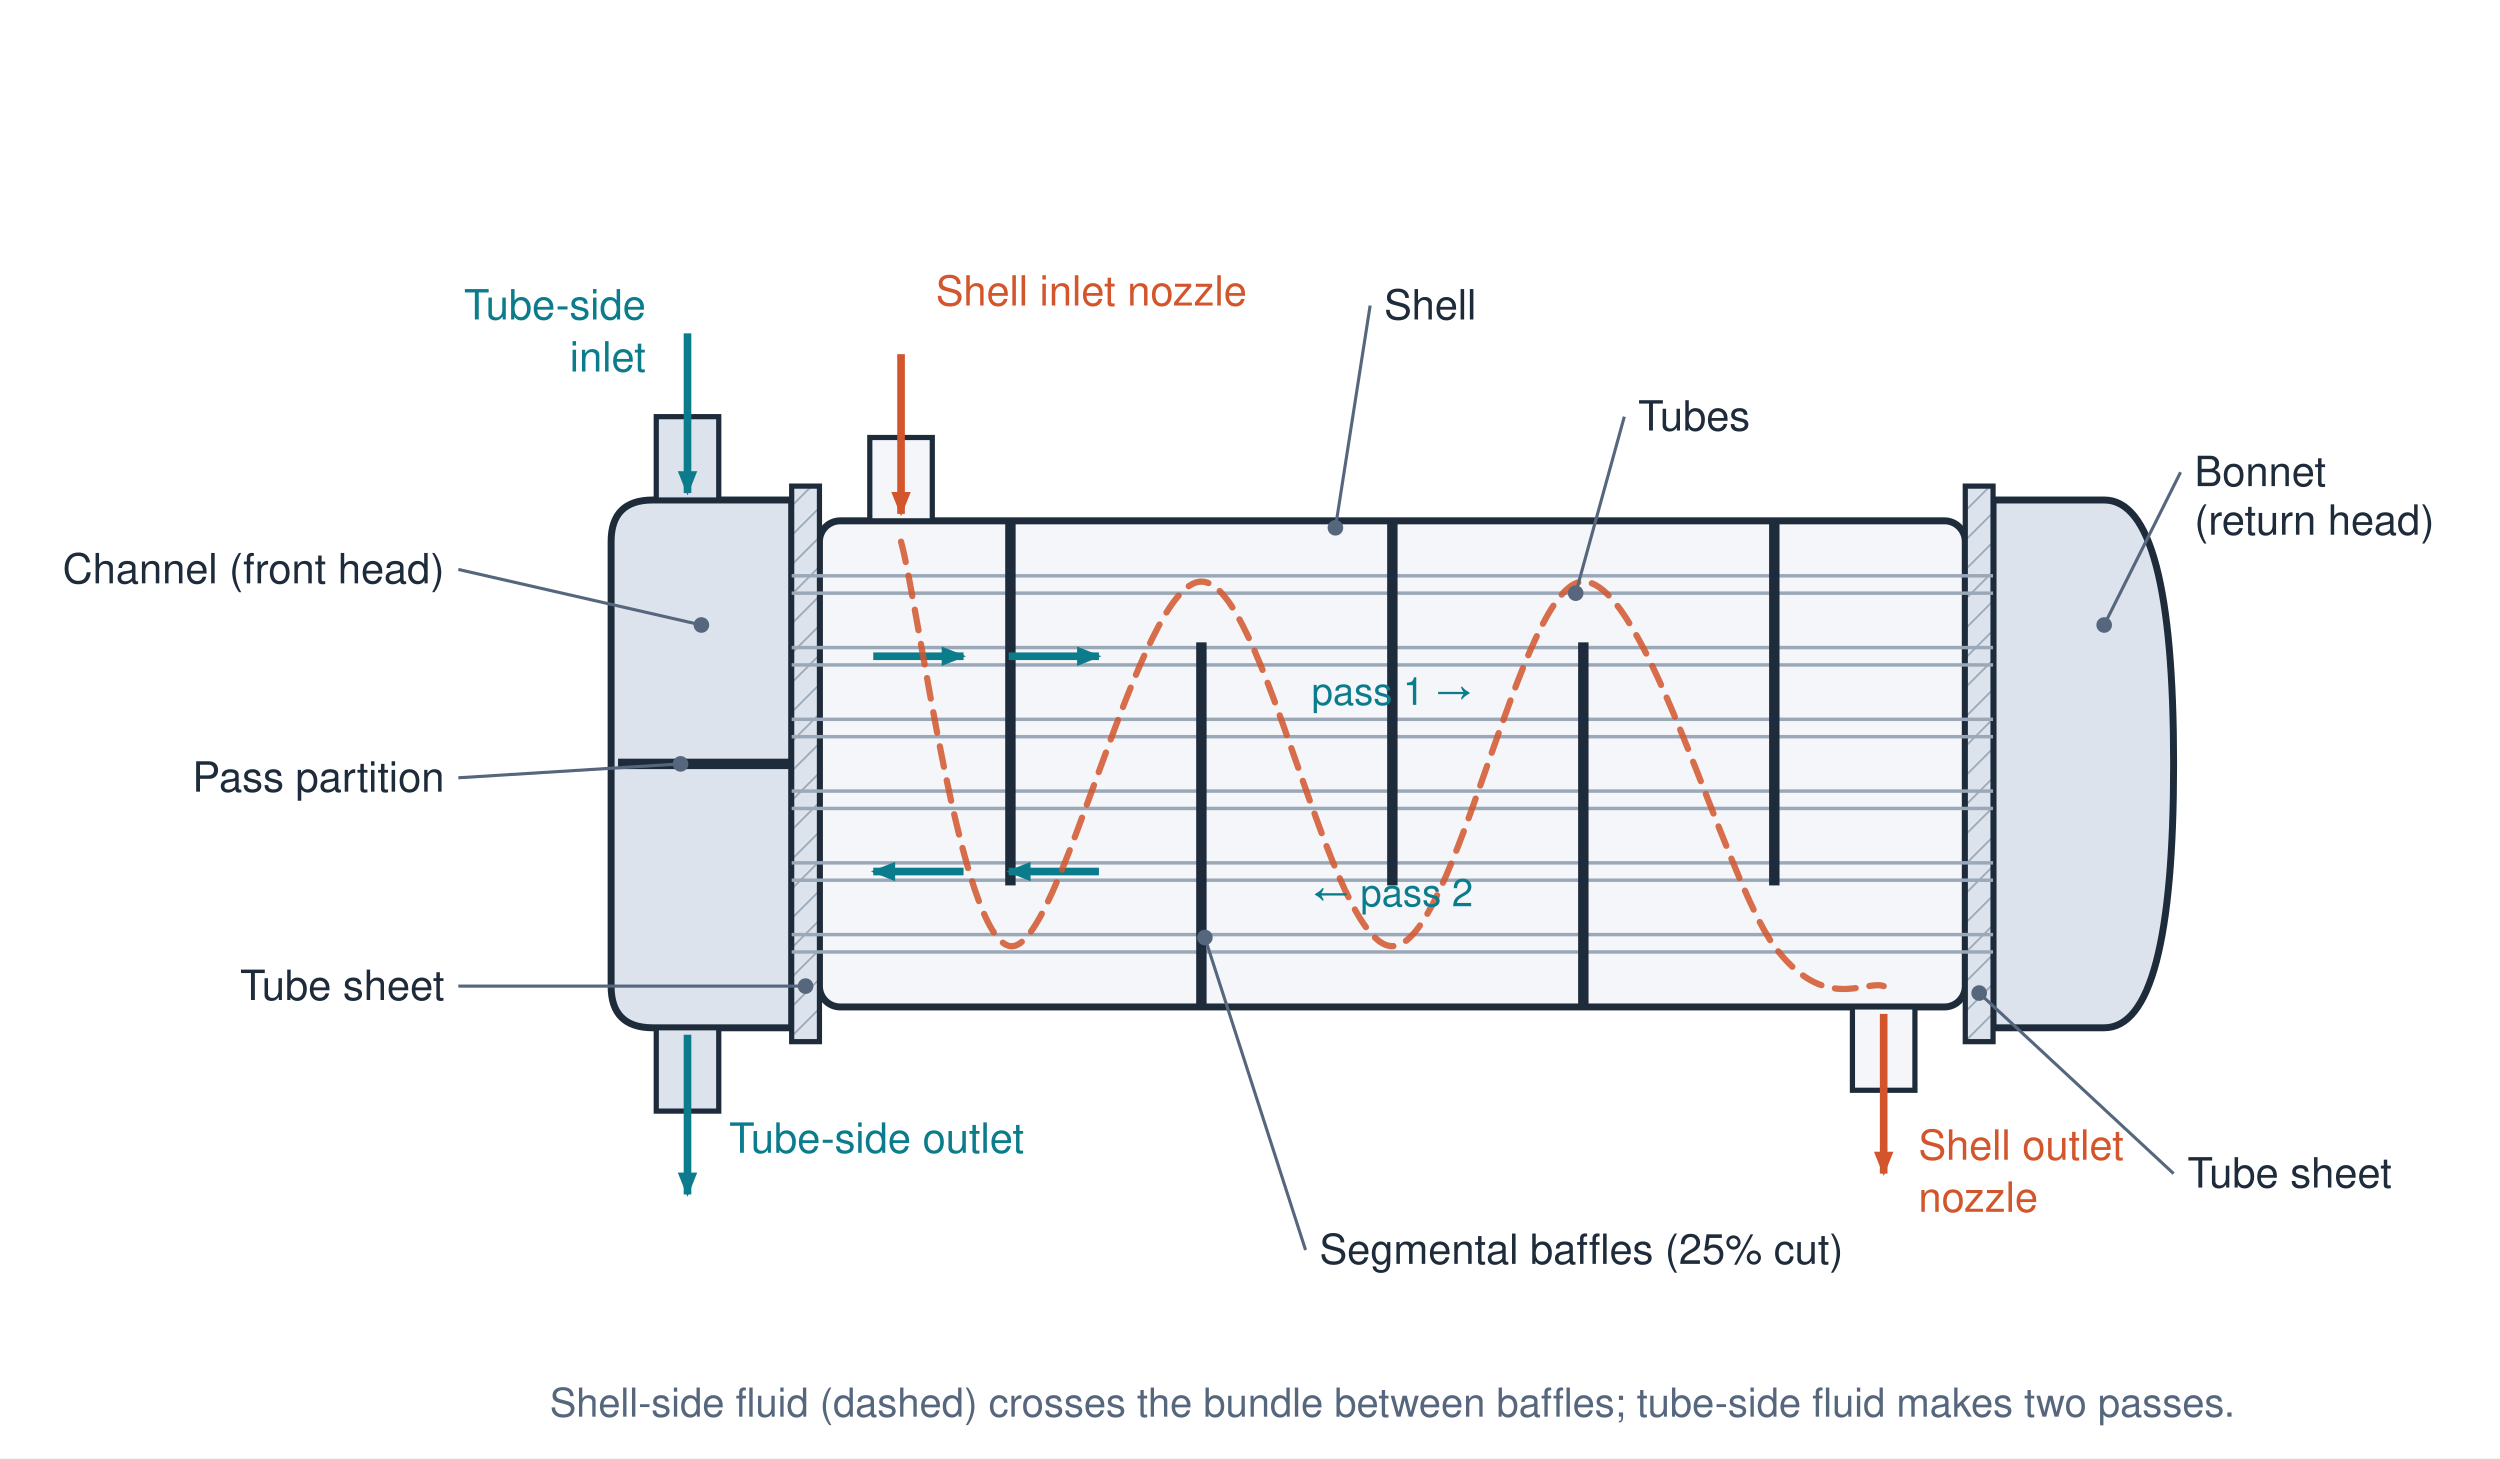
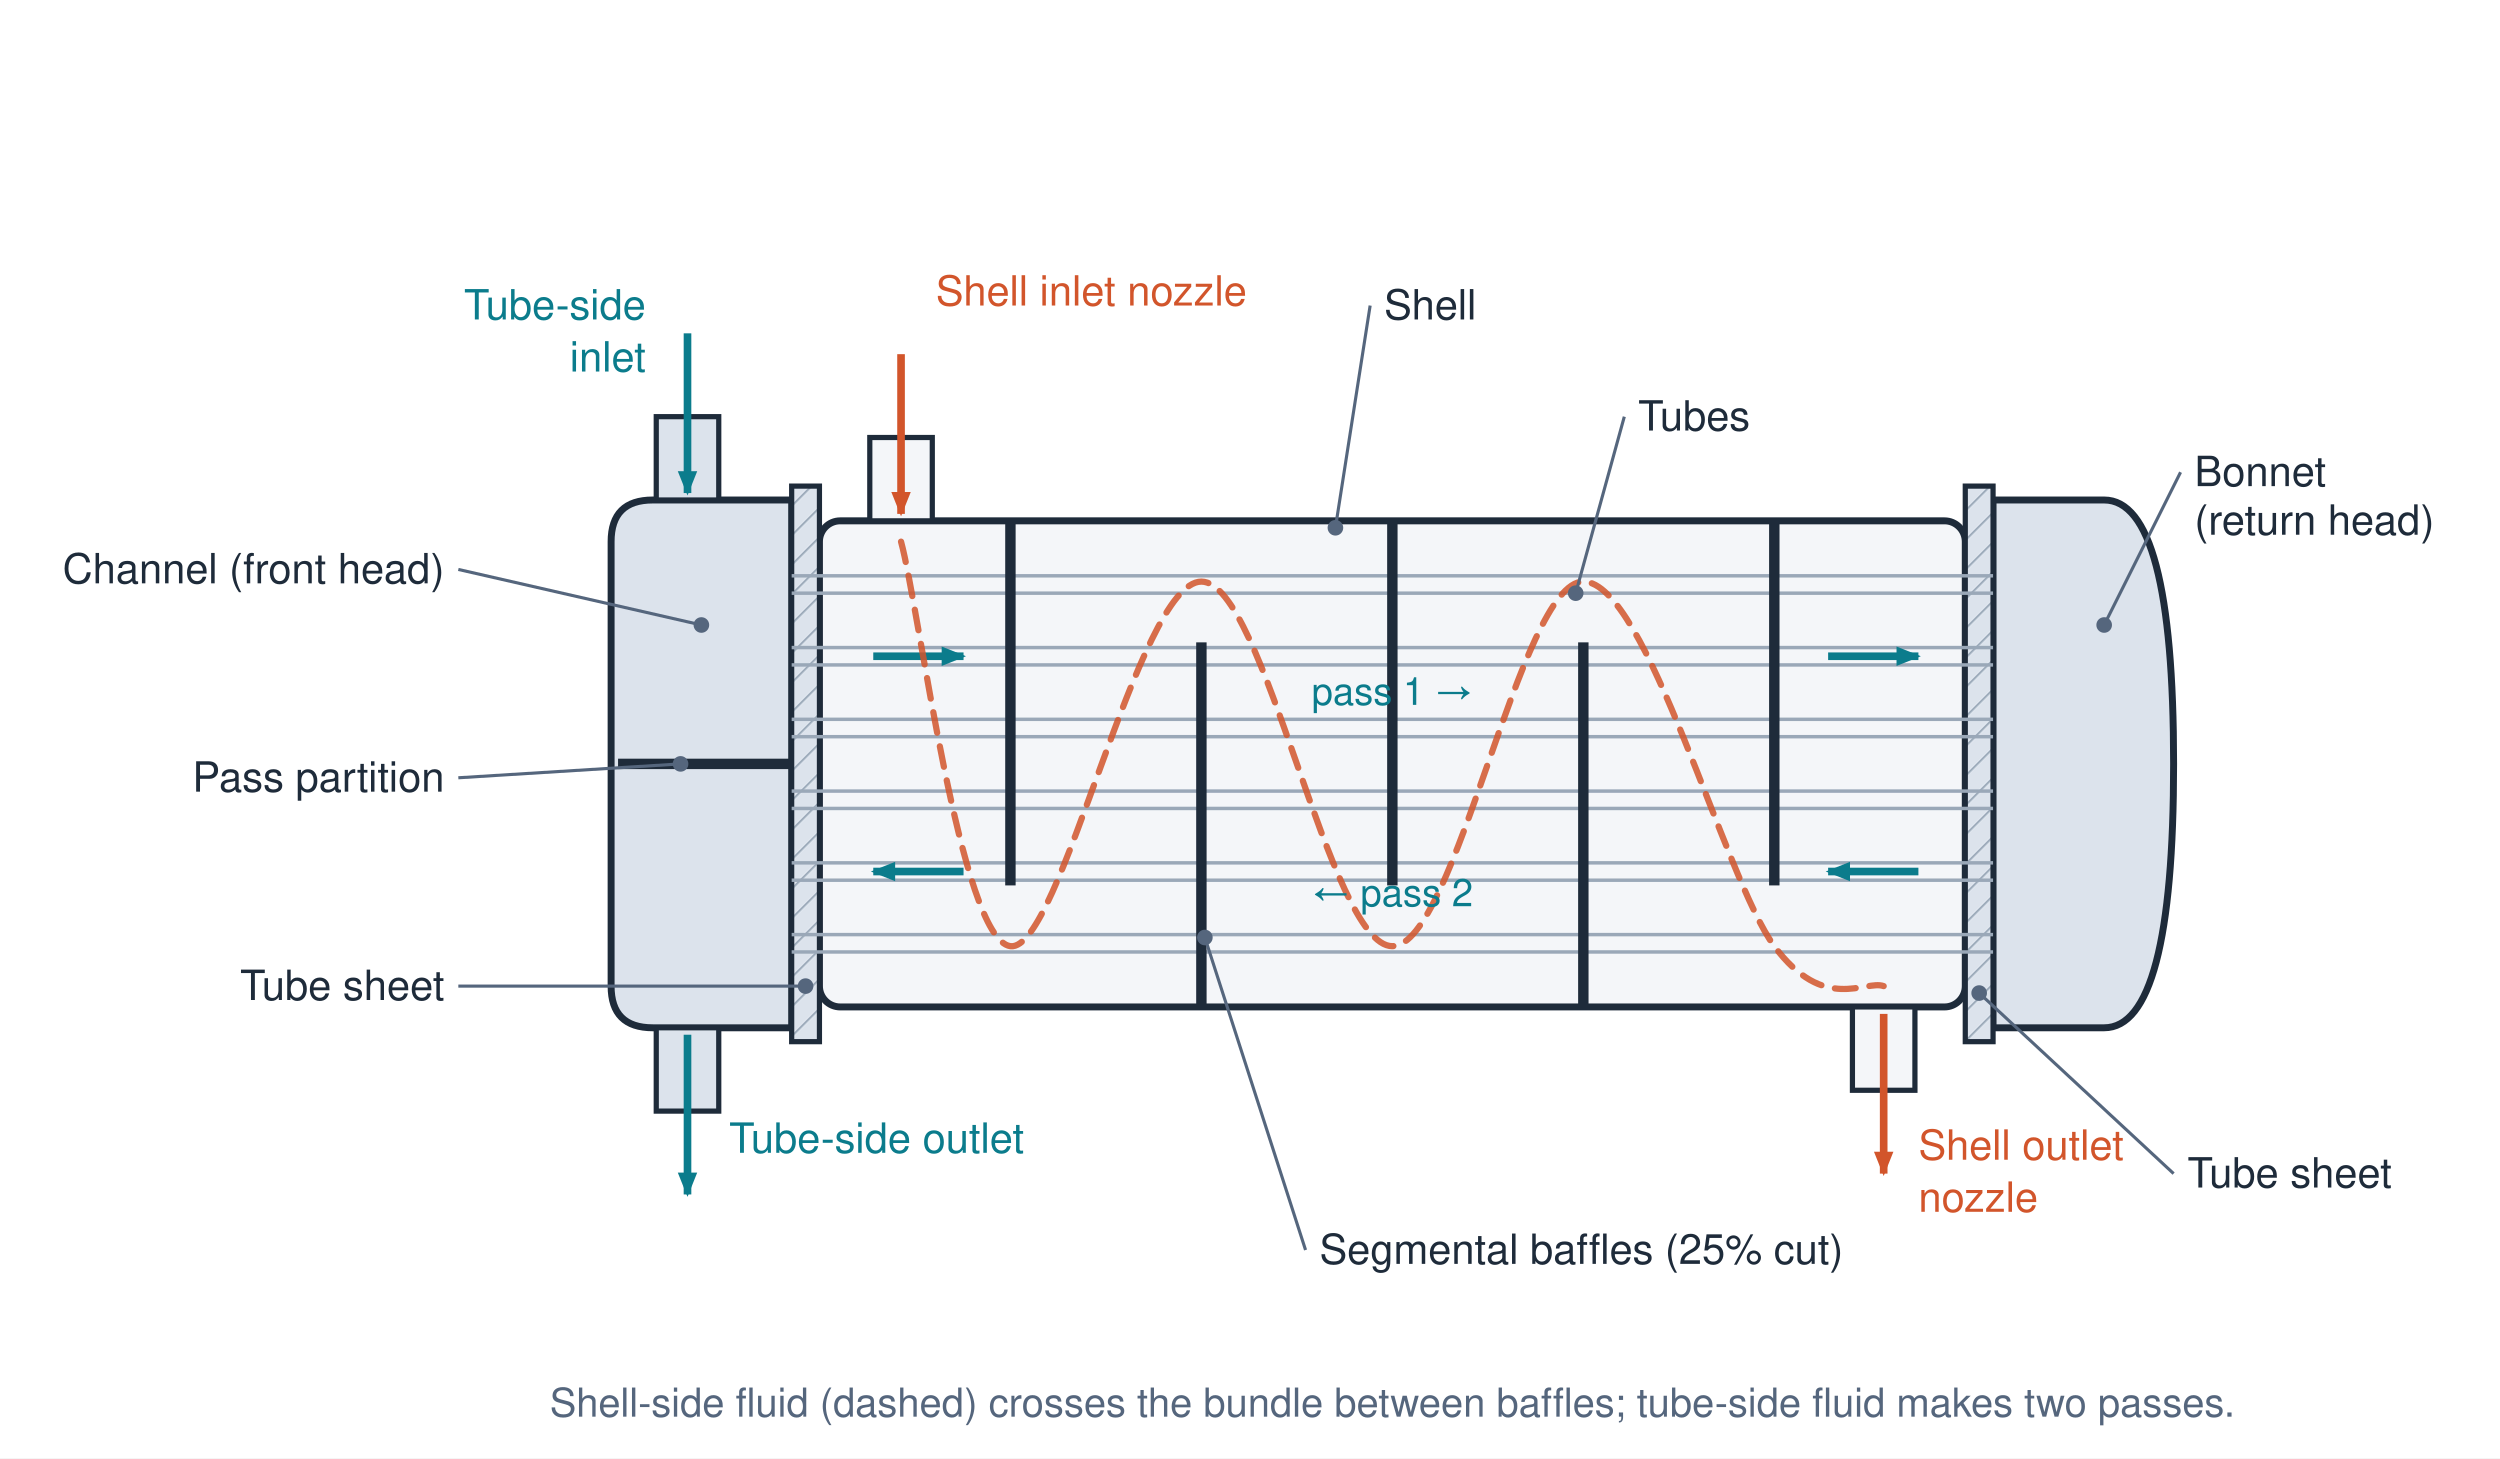
<svg xmlns="http://www.w3.org/2000/svg" viewBox="0 0 720 420" width="720" height="420" font-family="Helvetica, Arial, sans-serif">
  <defs>
    <marker id="ah-ink" viewBox="0 0 10 10" refX="9" refY="5" markerWidth="7" markerHeight="7" orient="auto" markerUnits="userSpaceOnUse">
      <path d="M0,1 L10,5 L0,9 Z" fill="#1E2B3A" />
    </marker>
    <marker id="as-ink" viewBox="0 0 10 10" refX="1" refY="5" markerWidth="7" markerHeight="7" orient="auto" markerUnits="userSpaceOnUse">
      <path d="M10,1 L0,5 L10,9 Z" fill="#1E2B3A" />
    </marker>
    <marker id="ah-hot" viewBox="0 0 10 10" refX="9" refY="5" markerWidth="7" markerHeight="7" orient="auto" markerUnits="userSpaceOnUse">
      <path d="M0,1 L10,5 L0,9 Z" fill="#D2552B" />
    </marker>
    <marker id="as-hot" viewBox="0 0 10 10" refX="1" refY="5" markerWidth="7" markerHeight="7" orient="auto" markerUnits="userSpaceOnUse">
      <path d="M10,1 L0,5 L10,9 Z" fill="#D2552B" />
    </marker>
    <marker id="ah-cold" viewBox="0 0 10 10" refX="9" refY="5" markerWidth="7" markerHeight="7" orient="auto" markerUnits="userSpaceOnUse">
      <path d="M0,1 L10,5 L0,9 Z" fill="#0B7C8C" />
    </marker>
    <marker id="as-cold" viewBox="0 0 10 10" refX="1" refY="5" markerWidth="7" markerHeight="7" orient="auto" markerUnits="userSpaceOnUse">
      <path d="M10,1 L0,5 L10,9 Z" fill="#0B7C8C" />
    </marker>
    <marker id="ah-grey" viewBox="0 0 10 10" refX="9" refY="5" markerWidth="7" markerHeight="7" orient="auto" markerUnits="userSpaceOnUse">
      <path d="M0,1 L10,5 L0,9 Z" fill="#9AA8B8" />
    </marker>
    <marker id="as-grey" viewBox="0 0 10 10" refX="1" refY="5" markerWidth="7" markerHeight="7" orient="auto" markerUnits="userSpaceOnUse">
      <path d="M10,1 L0,5 L10,9 Z" fill="#9AA8B8" />
    </marker>
    <marker id="ah-acc" viewBox="0 0 10 10" refX="9" refY="5" markerWidth="7" markerHeight="7" orient="auto" markerUnits="userSpaceOnUse">
      <path d="M0,1 L10,5 L0,9 Z" fill="#B7840A" />
    </marker>
    <marker id="as-acc" viewBox="0 0 10 10" refX="1" refY="5" markerWidth="7" markerHeight="7" orient="auto" markerUnits="userSpaceOnUse">
      <path d="M10,1 L0,5 L10,9 Z" fill="#B7840A" />
    </marker>
    <marker id="ah-sec" viewBox="0 0 10 10" refX="9" refY="5" markerWidth="7" markerHeight="7" orient="auto" markerUnits="userSpaceOnUse">
      <path d="M0,1 L10,5 L0,9 Z" fill="#55667D" />
    </marker>
    <marker id="as-sec" viewBox="0 0 10 10" refX="1" refY="5" markerWidth="7" markerHeight="7" orient="auto" markerUnits="userSpaceOnUse">
      <path d="M10,1 L0,5 L10,9 Z" fill="#55667D" />
    </marker>
    <pattern id="hatch" width="8" height="8" patternUnits="userSpaceOnUse" patternTransform="rotate(45)">
      <rect width="8" height="8" fill="#FFF3D6" />
      <line x1="0" y1="0" x2="0" y2="8" stroke="#C98A00" stroke-width="1.2" />
    </pattern>
    <pattern id="mhatch" width="6" height="6" patternUnits="userSpaceOnUse" patternTransform="rotate(45)">
      <rect width="6" height="6" fill="#DCE3EC" />
      <line x1="0" y1="0" x2="0" y2="6" stroke="#9AA8B8" stroke-width="1" />
    </pattern>
  </defs>
  <rect width="720" height="420" fill="#FFFFFF" />
  <rect x="236" y="150" width="330" height="140" rx="6" fill="#F4F6F9" stroke="#1E2B3A" stroke-width="2" />
  <path d="M228,144 L188,144 Q176,144 176,156 L176,284 Q176,296 188,296 L228,296 Z" fill="#DCE3EC" stroke="#1E2B3A" stroke-width="2" stroke-linejoin="round" stroke-linecap="round" />
  <path d="M574,144 L606,144 Q626,144 626,220.0 Q626,296 606,296 L574,296 Z" fill="#DCE3EC" stroke="#1E2B3A" stroke-width="2" stroke-linejoin="round" stroke-linecap="round" />
  <rect x="228" y="140" width="8" height="160" fill="url(#mhatch)" stroke="#1E2B3A" stroke-width="1.5" />
  <rect x="566" y="140" width="8" height="160" fill="url(#mhatch)" stroke="#1E2B3A" stroke-width="1.5" />
  <line x1="228" y1="165.833" x2="574" y2="165.833" stroke="#9AA8B8" stroke-width="1" />
  <line x1="228" y1="170.833" x2="574" y2="170.833" stroke="#9AA8B8" stroke-width="1" />
  <line x1="228" y1="186.5" x2="574" y2="186.5" stroke="#9AA8B8" stroke-width="1" />
  <line x1="228" y1="191.5" x2="574" y2="191.5" stroke="#9AA8B8" stroke-width="1" />
  <line x1="228" y1="207.167" x2="574" y2="207.167" stroke="#9AA8B8" stroke-width="1" />
  <line x1="228" y1="212.167" x2="574" y2="212.167" stroke="#9AA8B8" stroke-width="1" />
  <line x1="228" y1="227.833" x2="574" y2="227.833" stroke="#9AA8B8" stroke-width="1" />
  <line x1="228" y1="232.833" x2="574" y2="232.833" stroke="#9AA8B8" stroke-width="1" />
  <line x1="228" y1="248.5" x2="574" y2="248.5" stroke="#9AA8B8" stroke-width="1" />
  <line x1="228" y1="253.5" x2="574" y2="253.5" stroke="#9AA8B8" stroke-width="1" />
  <line x1="228" y1="269.167" x2="574" y2="269.167" stroke="#9AA8B8" stroke-width="1" />
  <line x1="228" y1="274.167" x2="574" y2="274.167" stroke="#9AA8B8" stroke-width="1" />
  <line x1="178" y1="220" x2="228" y2="220" stroke="#1E2B3A" stroke-width="3" />
  <line x1="291" y1="150" x2="291" y2="255" stroke="#1E2B3A" stroke-width="3" />
  <line x1="346" y1="185" x2="346" y2="290" stroke="#1E2B3A" stroke-width="3" />
  <line x1="401" y1="150" x2="401" y2="255" stroke="#1E2B3A" stroke-width="3" />
  <line x1="456" y1="185" x2="456" y2="290" stroke="#1E2B3A" stroke-width="3" />
  <line x1="511" y1="150" x2="511" y2="255" stroke="#1E2B3A" stroke-width="3" />
  <line x1="251.5" y1="189.0" x2="277.5" y2="189.0" stroke="#0B7C8C" stroke-width="2.2" marker-end="url(#ah-cold)" />
-   <line x1="290.5" y1="189.0" x2="316.5" y2="189.0" stroke="#0B7C8C" stroke-width="2.2" marker-end="url(#ah-cold)" />
+   <line x1="526.5" y1="189.0" x2="552.5" y2="189.0" stroke="#0B7C8C" stroke-width="2.2" marker-end="url(#ah-cold)" />
  <line x1="277.5" y1="251.0" x2="251.5" y2="251.0" stroke="#0B7C8C" stroke-width="2.2" marker-end="url(#ah-cold)" />
-   <line x1="316.5" y1="251.0" x2="290.5" y2="251.0" stroke="#0B7C8C" stroke-width="2.2" marker-end="url(#ah-cold)" />
+   <line x1="552.5" y1="251.0" x2="526.5" y2="251.0" stroke="#0B7C8C" stroke-width="2.2" marker-end="url(#ah-cold)" />
  <rect x="189" y="120" width="18" height="24" fill="#DCE3EC" stroke="#1E2B3A" stroke-width="1.5" />
  <rect x="189" y="296" width="18" height="24" fill="#DCE3EC" stroke="#1E2B3A" stroke-width="1.5" />
  <line x1="198" y1="96" x2="198" y2="142" stroke="#0B7C8C" stroke-width="2.2" marker-end="url(#ah-cold)" />
  <line x1="198" y1="298" x2="198" y2="344" stroke="#0B7C8C" stroke-width="2.2" marker-end="url(#ah-cold)" />
  <rect x="250.5" y="126" width="18" height="24" fill="#F4F6F9" stroke="#1E2B3A" stroke-width="1.5" />
  <rect x="533.5" y="290" width="18" height="24" fill="#F4F6F9" stroke="#1E2B3A" stroke-width="1.5" />
  <line x1="259.5" y1="102" x2="259.5" y2="148" stroke="#D2552B" stroke-width="2.2" marker-end="url(#ah-hot)" />
  <line x1="542.5" y1="292" x2="542.5" y2="338" stroke="#D2552B" stroke-width="2.2" marker-end="url(#ah-hot)" />
  <path d="M259.5,156.0 C264.8,175.4 276.6,270.6 291.0,272.5 C305.4,274.4 327.7,167.5 346.0,167.5 C364.3,167.5 382.7,272.5 401.0,272.5 C419.3,272.5 437.7,167.5 456.0,167.5 C474.3,167.5 496.6,253.1 511.0,272.5 C525.4,291.9 537.2,282.1 542.5,284.0" fill="none" stroke="#D2552B" stroke-width="1.8" stroke-dasharray="6 4" stroke-linejoin="round" stroke-linecap="round" opacity="0.85" />
  <line x1="384.6" y1="152" x2="394.6" y2="88" stroke="#55667D" stroke-width="0.9" />
  <circle cx="384.6" cy="152" r="2" fill="#55667D" stroke="#55667D" stroke-width="0.5" />
  <text x="398.6" y="92" font-size="12" fill="#1E2B3A">Shell</text>
  <line x1="202" y1="180" x2="132" y2="164" stroke="#55667D" stroke-width="0.9" />
  <circle cx="202" cy="180" r="2" fill="#55667D" stroke="#55667D" stroke-width="0.5" />
  <text x="128" y="168" font-size="12" text-anchor="end" fill="#1E2B3A">Channel (front head)</text>
  <line x1="196" y1="220" x2="132" y2="224" stroke="#55667D" stroke-width="0.9" />
  <circle cx="196" cy="220" r="2" fill="#55667D" stroke="#55667D" stroke-width="0.5" />
  <text x="128" y="228" font-size="12" text-anchor="end" fill="#1E2B3A">Pass partition</text>
  <line x1="232" y1="284" x2="132" y2="284" stroke="#55667D" stroke-width="0.9" />
  <circle cx="232" cy="284" r="2" fill="#55667D" stroke="#55667D" stroke-width="0.5" />
  <text x="128" y="288" font-size="12" text-anchor="end" fill="#1E2B3A">Tube sheet</text>
  <line x1="570" y1="286" x2="626" y2="338" stroke="#55667D" stroke-width="0.9" />
  <circle cx="570" cy="286" r="2" fill="#55667D" stroke="#55667D" stroke-width="0.5" />
  <text x="630" y="342" font-size="12" fill="#1E2B3A">Tube sheet</text>
  <line x1="606" y1="180" x2="628" y2="136" stroke="#55667D" stroke-width="0.9" />
  <circle cx="606" cy="180" r="2" fill="#55667D" stroke="#55667D" stroke-width="0.5" />
  <text x="632" y="140" font-size="12" fill="#1E2B3A">Bonnet</text>
  <text x="632" y="154" font-size="12" fill="#1E2B3A">(return head)</text>
  <line x1="347" y1="270" x2="376" y2="360" stroke="#55667D" stroke-width="0.9" />
  <circle cx="347" cy="270" r="2" fill="#55667D" stroke="#55667D" stroke-width="0.5" />
  <text x="380" y="364" font-size="12" fill="#1E2B3A">Segmental baffles (25% cut)</text>
  <line x1="453.8" y1="170.833" x2="467.8" y2="120" stroke="#55667D" stroke-width="0.9" />
  <circle cx="453.8" cy="170.833" r="2" fill="#55667D" stroke="#55667D" stroke-width="0.5" />
  <text x="471.8" y="124" font-size="12" fill="#1E2B3A">Tubes</text>
  <text x="186" y="92" font-size="12" text-anchor="end" fill="#0B7C8C">Tube-side</text>
  <text x="186" y="107" font-size="12" text-anchor="end" fill="#0B7C8C">inlet</text>
  <text x="210" y="332" font-size="12" fill="#0B7C8C">Tube-side outlet</text>
  <text x="269.5" y="88" font-size="12" fill="#D2552B">Shell inlet nozzle</text>
  <text x="552.5" y="334" font-size="12" fill="#D2552B">Shell outlet</text>
  <text x="552.5" y="349" font-size="12" fill="#D2552B">nozzle</text>
  <text x="401" y="203" font-size="11" text-anchor="middle" fill="#0B7C8C">pass 1 →</text>
  <text x="401" y="261" font-size="11" text-anchor="middle" fill="#0B7C8C">← pass 2</text>
  <text x="401" y="408" font-size="11.5" text-anchor="middle" fill="#55667D">Shell-side fluid (dashed) crosses the bundle between baffles; tube-side fluid makes two passes.</text>
</svg>
